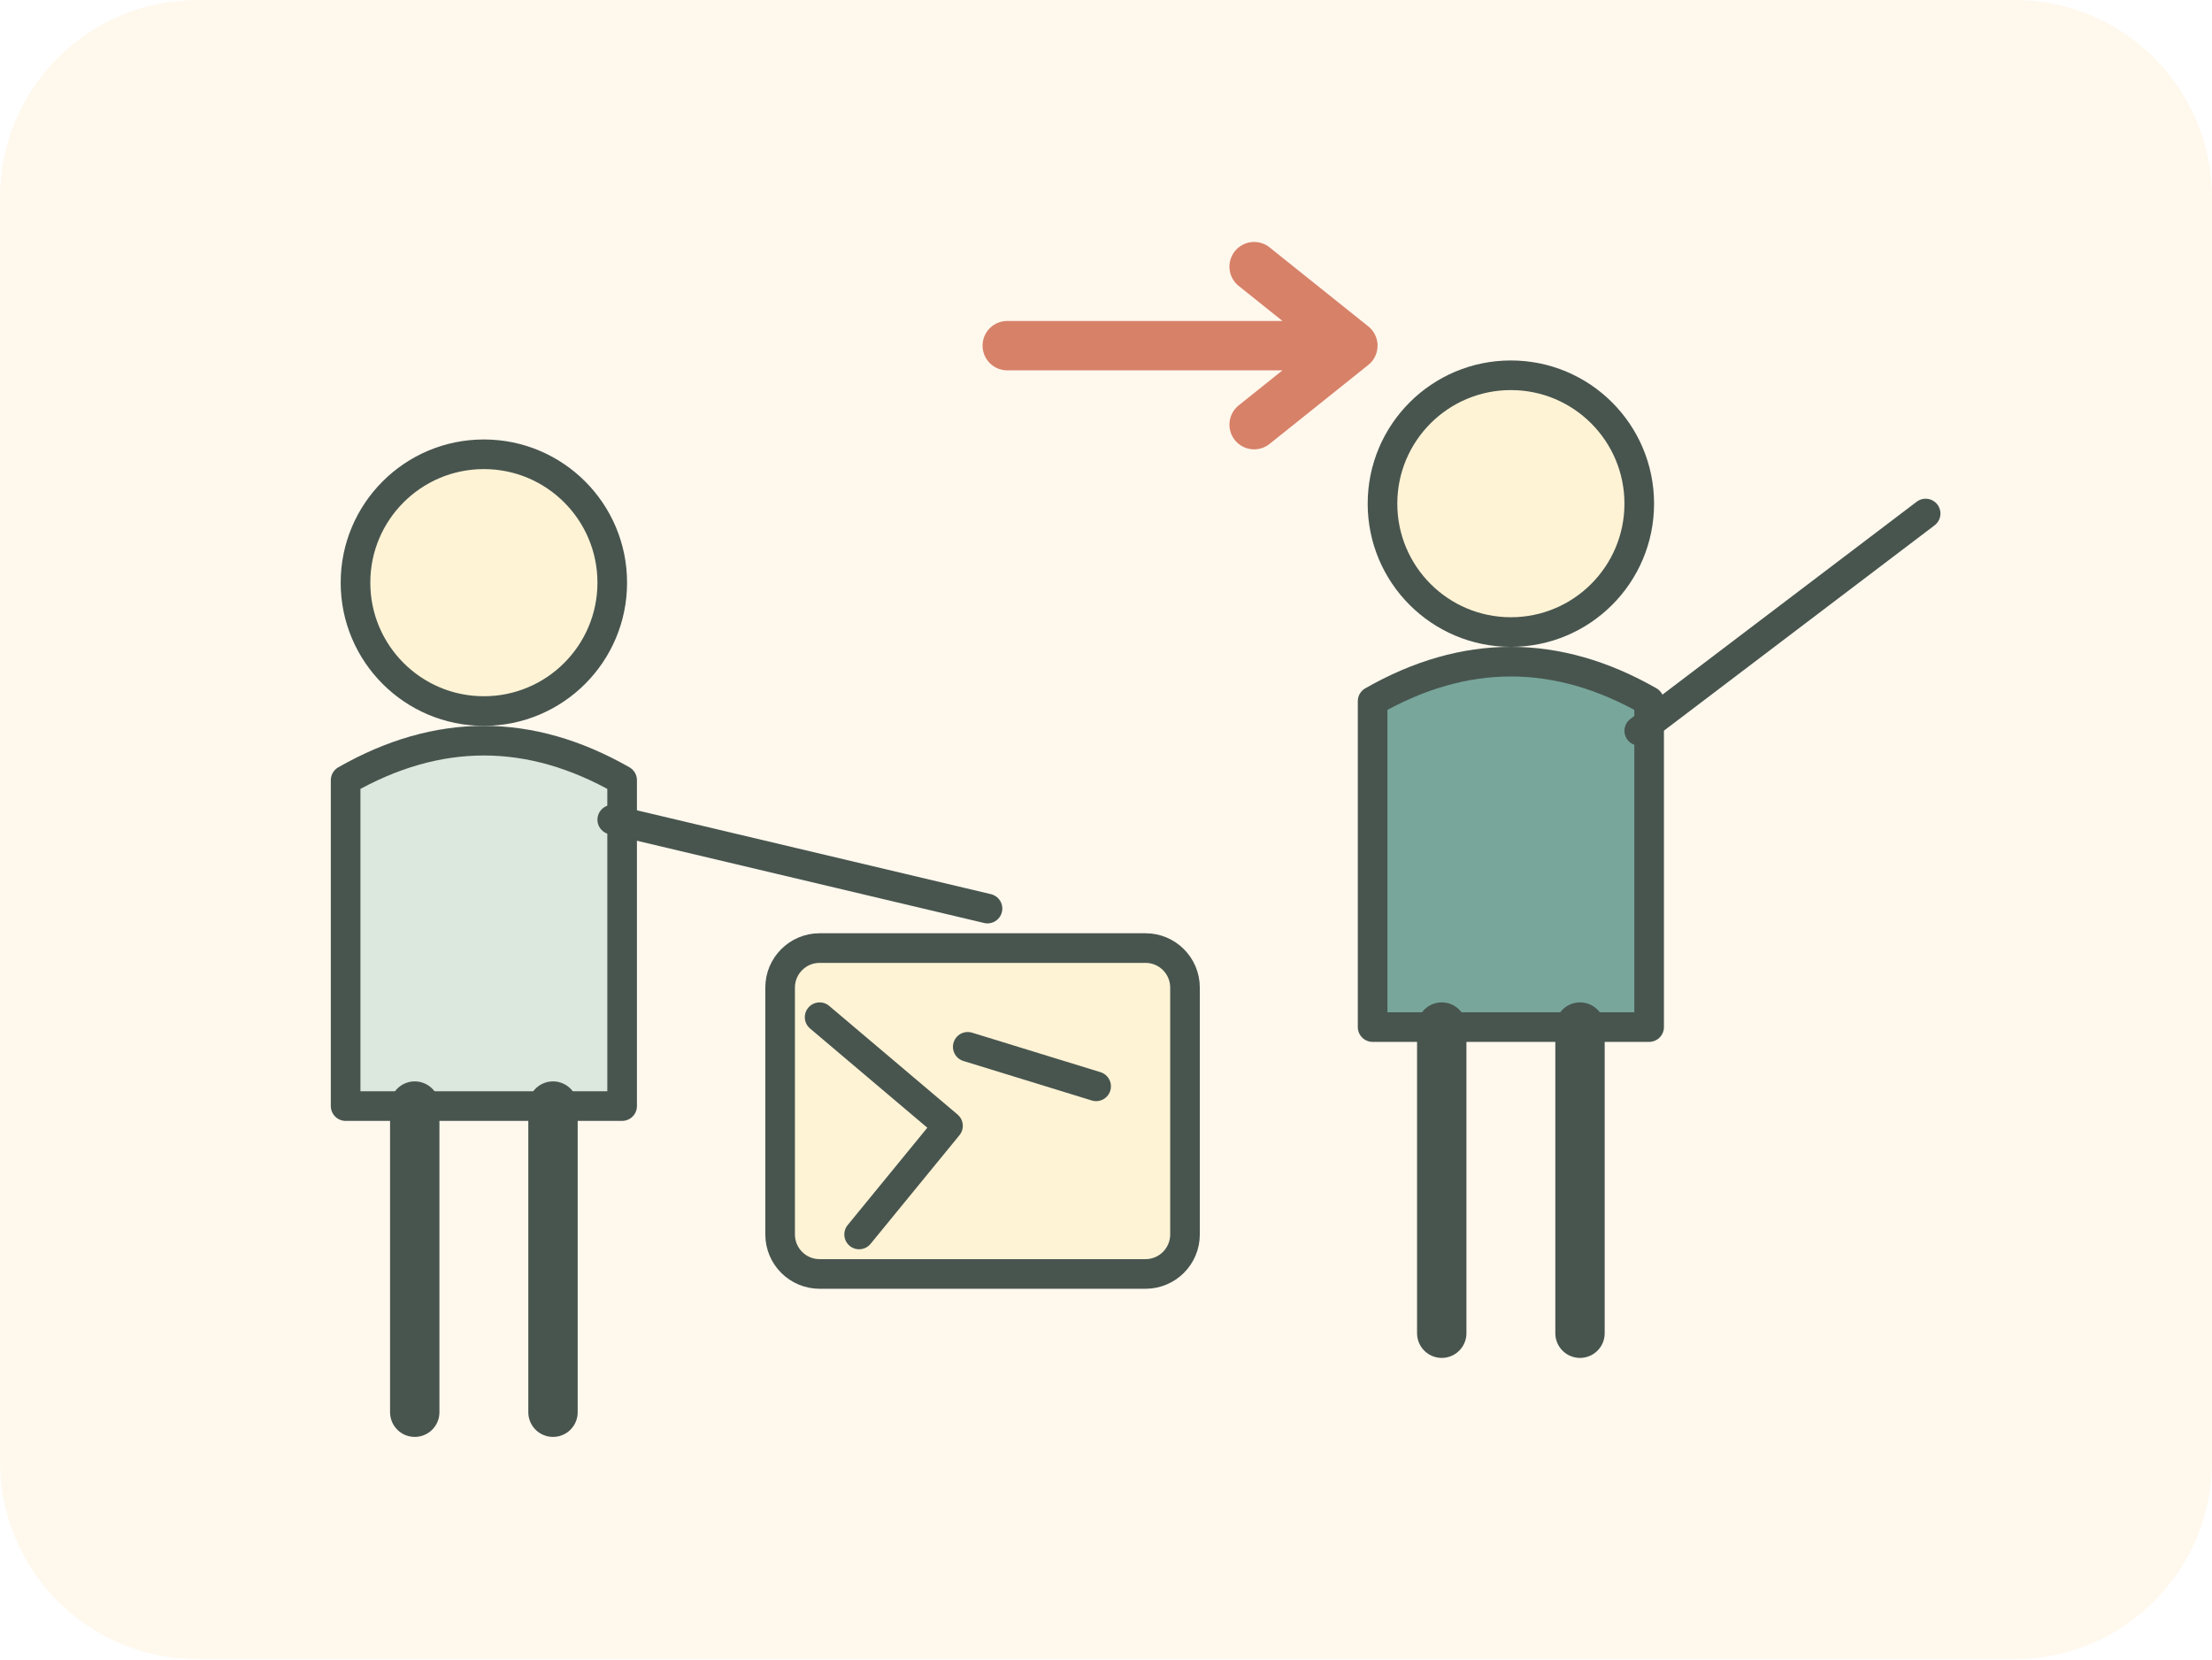
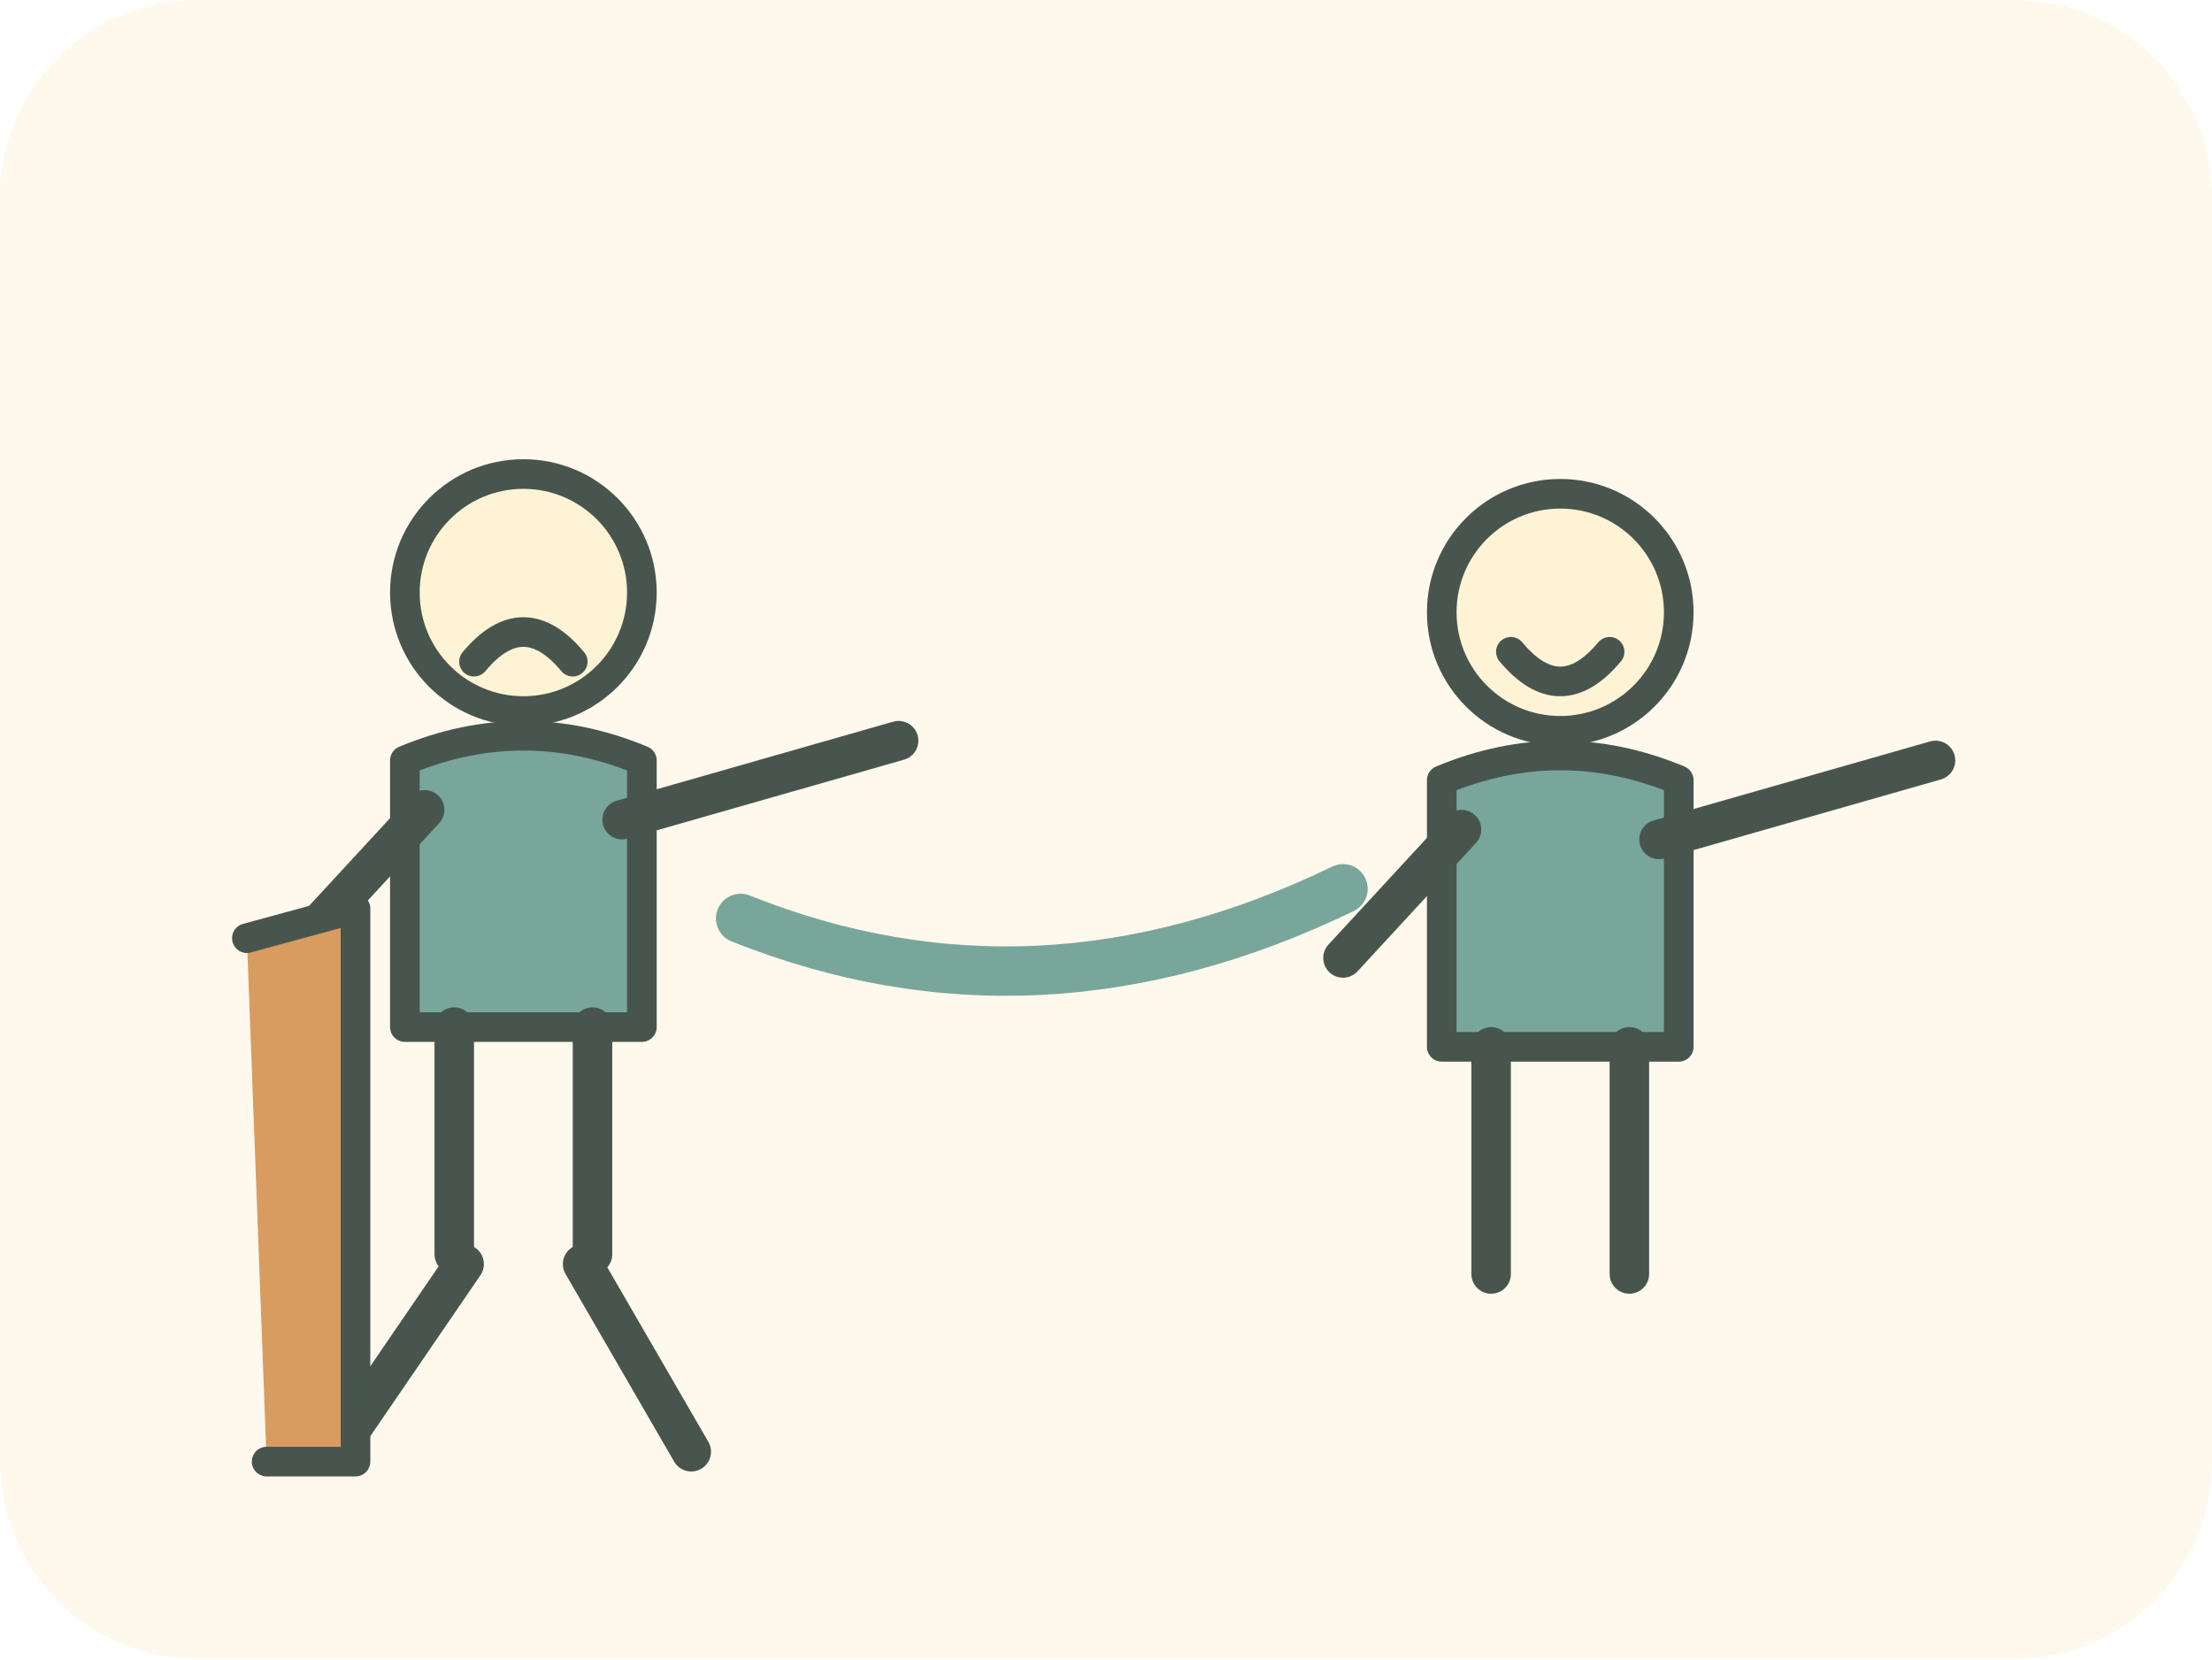
<svg xmlns="http://www.w3.org/2000/svg" viewBox="0 0 224 168" width="224" height="168">
  <rect width="224" height="168" rx="20" fill="#fff8ed" />
  <g stroke="#48554f" stroke-width="3" stroke-linecap="round" stroke-linejoin="round" fill="none">
-     <circle cx="49" cy="59" r="13" fill="#fff3d5" />
-     <path d="M35 79q14-8 28 0v33h-28z" fill="#dce7dd" />
-     <path d="M42 112v31m14-31v31" fill="none" stroke-width="5" />
-     <circle cx="153" cy="51" r="13" fill="#fff3d5" />
-     <path d="M139 71q14-8 28 0v33h-28z" fill="#78a69b" />
-     <path d="M146 104v31m14-31v31" fill="none" stroke-width="5" />
-     <path d="M62 83 100 92m66-18 29-22" fill="none" />
-     <rect x="79" y="96" width="41" height="33" rx="4" fill="#fff3d5" />
-     <path d="m83 103 13 11-9 11m11-19 13 4" fill="none" />
-     <path d="M102 35h35m-10-8 10 8-10 8" fill="none" stroke="#d78169" stroke-width="5" />
+     <g transform="translate(53 60) scale(1)">
+       <circle cx="0" cy="0" r="12" fill="#fff3d5" />
+       <path d="M-5 7q5-6 10 0" fill="none" />
+       <path d="M-12 17q12-5 24 0v27h-24z" fill="#78a69b" />
+       <path d="M-10 22l-12 13m32-12 28-8" fill="none" stroke-width="4" />
+       <path d="M-7 44v23m14-23v23" fill="none" stroke-width="4" />
+     </g>
+     <path d="M47 128l-13 19m25-19 11 19" fill="none" stroke-width="4" />
+     <path d="M25 95l11-3v56h-9" fill="#d89c61" />
+     <g transform="translate(158 62) scale(1)">
+       <circle cx="0" cy="0" r="12" fill="#fff3d5" />
+       <path d="M-5 4q5 6 10 0" fill="none" />
+       <path d="M-12 17q12-5 24 0v27h-24z" fill="#78a69b" />
+       <path d="M-10 22l-12 13m32-12 28-8" fill="none" stroke-width="4" />
+       <path d="M-7 44v23m14-23v23" fill="none" stroke-width="4" />
+     </g>
+     <path d="M75 93q30 12 61-3" fill="none" stroke="#78a69b" stroke-width="5" />
  </g>
</svg>
